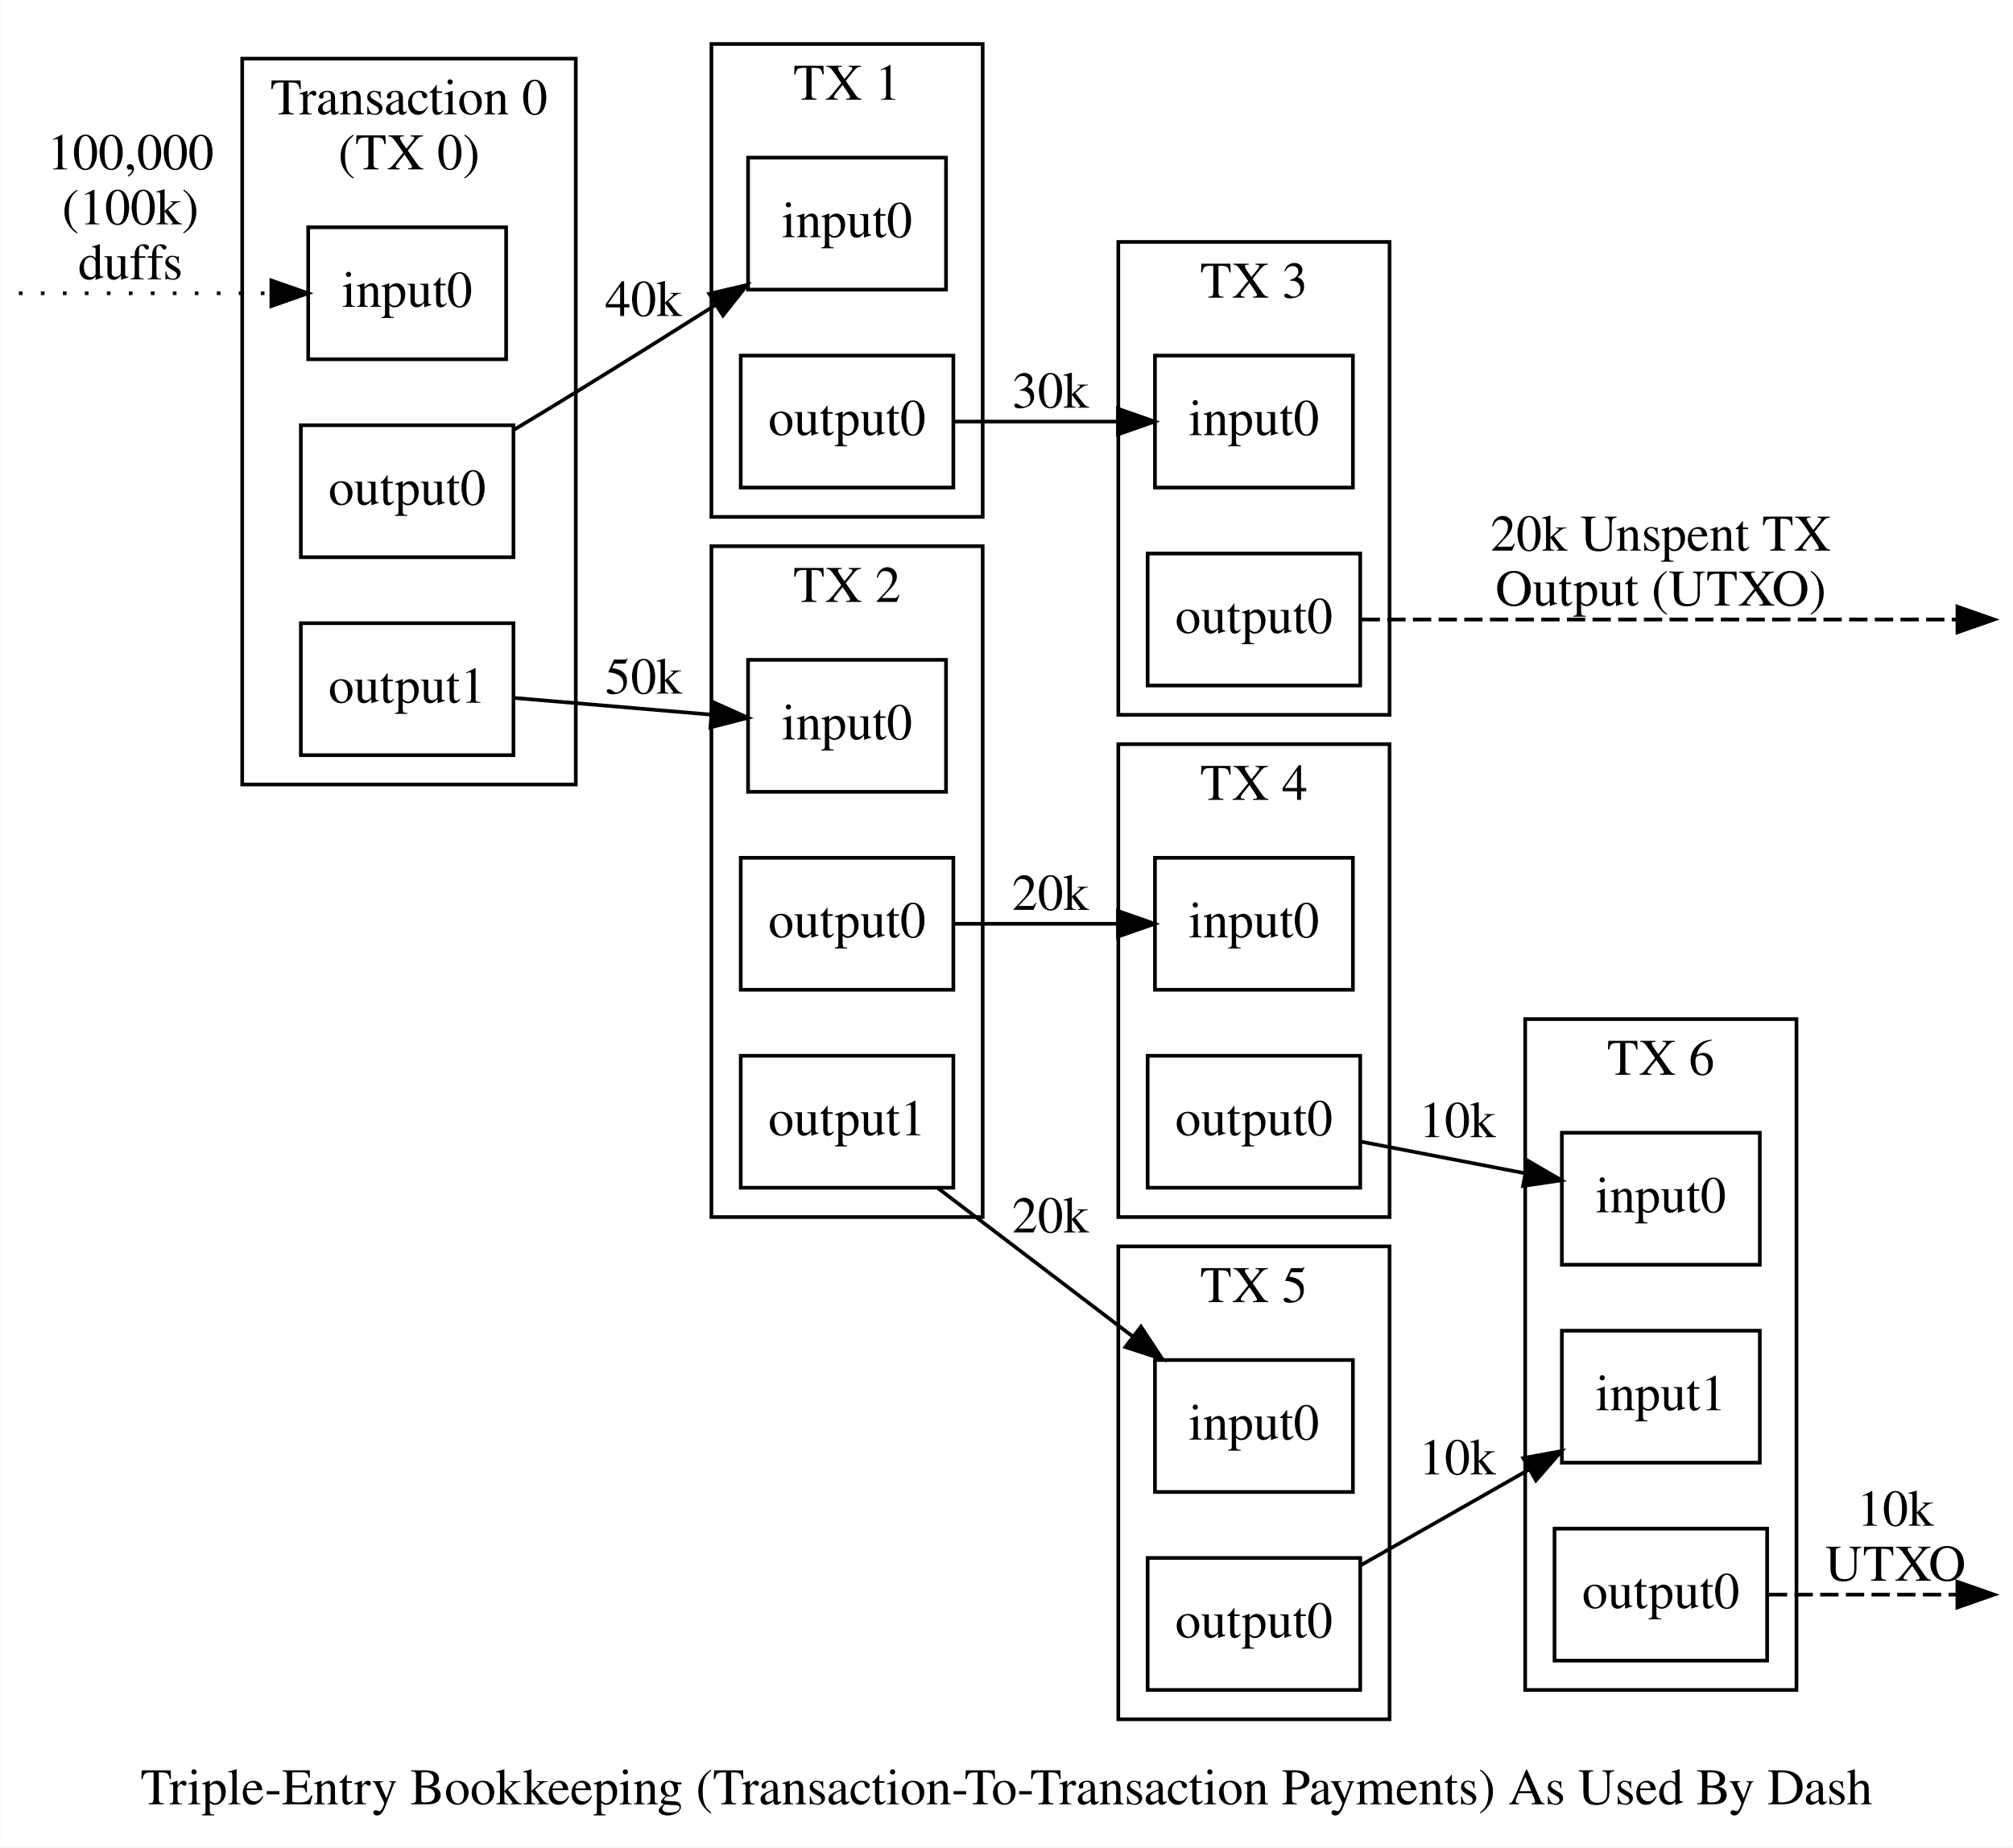
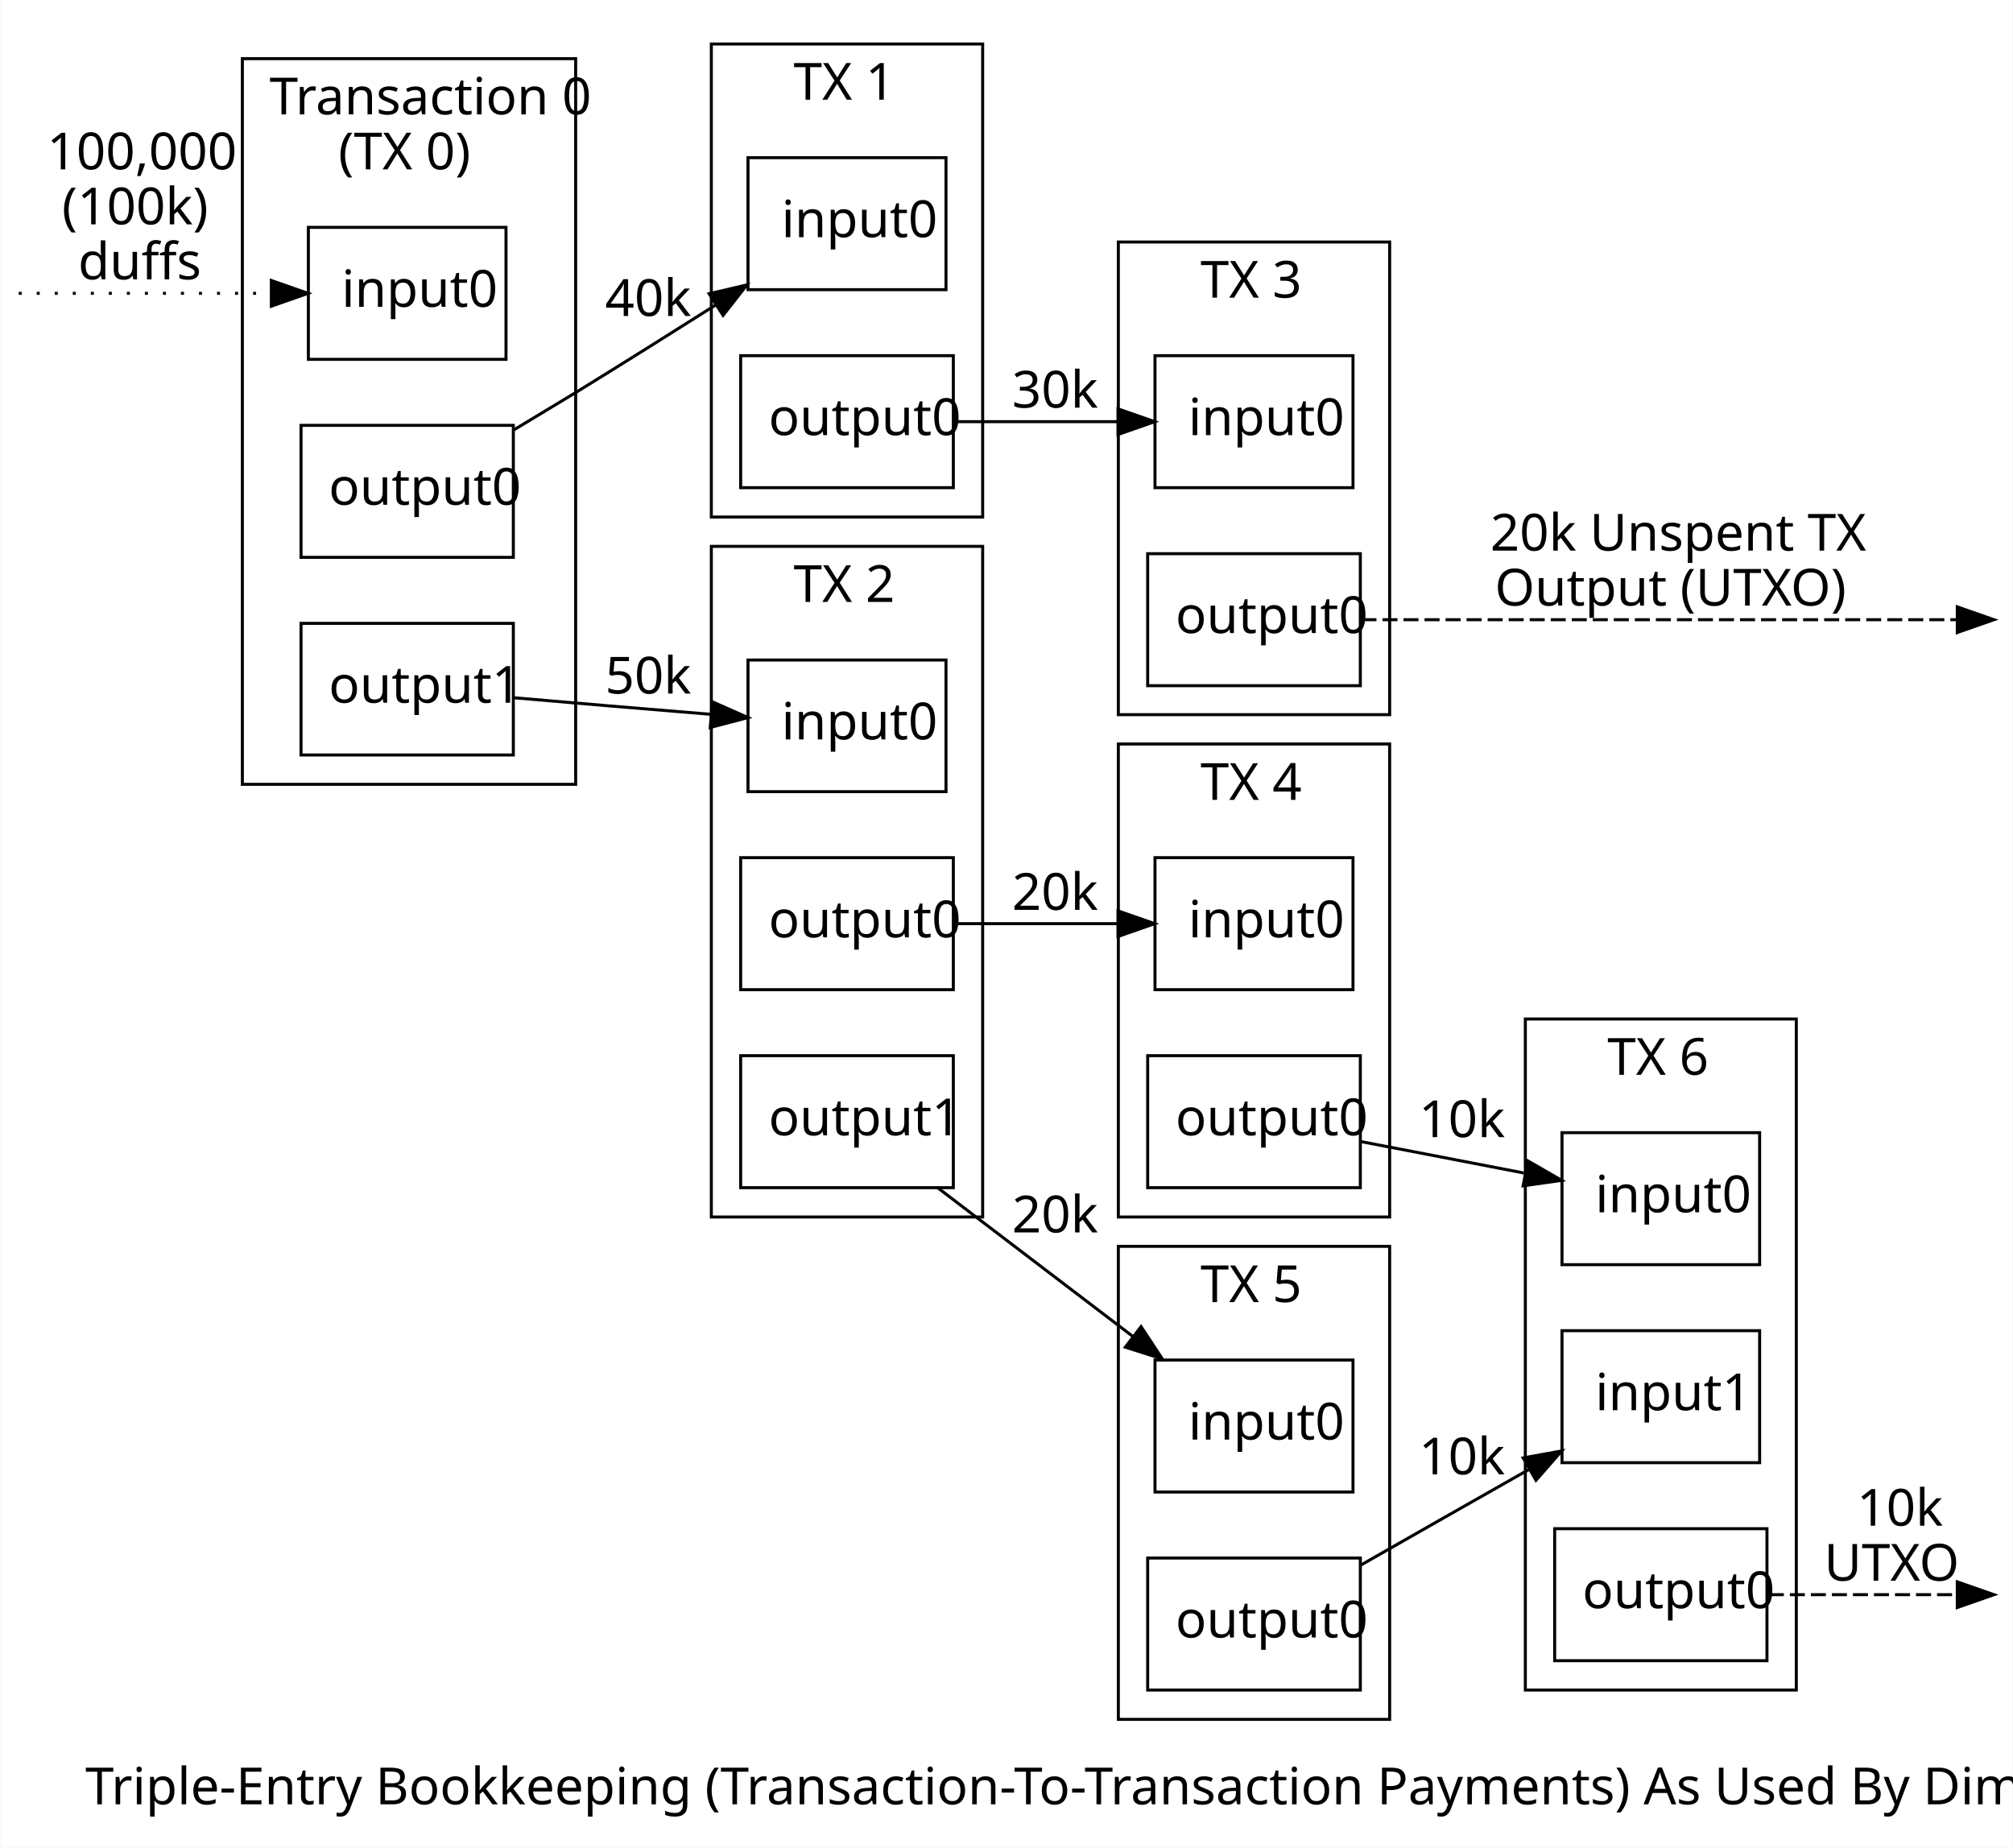
- <svg xmlns="http://www.w3.org/2000/svg" width="450pt" height="413pt" viewBox="0.00 0.00 450.00 413.11">
-   <g id="graph0" class="graph" transform="scale(0.819672 0.819672) rotate(0) translate(4 500)">
-     <polygon fill="white" stroke="none" points="-4,4 -4,-500 545,-500 545,4 -4,4" />
-     <text text-anchor="middle" x="270.5" y="-7.8" font-family="Times,serif" font-size="14.00">Triple-Entry Bookkeeping (Transaction-To-Transaction Payments) As Used By Dash</text>
-     <g id="clust1" class="cluster">
-       <polygon fill="none" stroke="black" points="62,-286 62,-484 153,-484 153,-286 62,-286" />
-       <text text-anchor="middle" x="107.5" y="-468.8" font-family="Times,serif" font-size="14.00">Transaction 0</text>
-       <text text-anchor="middle" x="107.5" y="-453.8" font-family="Times,serif" font-size="14.00">(TX 0)</text>
+ <svg xmlns="http://www.w3.org/2000/svg" version="1.1" id="Layer_1" x="0px" y="0px" width="450px" height="413px" viewBox="0 0 450 413" style="enable-background:new 0 0 450 413;" xml:space="preserve">
+   <style type="text/css">
+ 	.st0{fill:#FFFFFF;}
+ 	.st1{font-family:'TimesNewRomanPSMT';}
+ 	.st2{font-size:11.472px;}
+ 	.st3{fill:none;stroke:#000000;stroke-width:0.82;stroke-miterlimit:3.278;}
+ 	.st4{stroke:#000000;stroke-width:0.82;stroke-miterlimit:3.278;}
+ 	.st5{fill:none;stroke:#000000;stroke-width:0.82;stroke-miterlimit:3.278;stroke-dasharray:4.097,1.639;}
+ 	.st6{fill:none;stroke:#000000;stroke-width:0.82;stroke-miterlimit:3.278;stroke-dasharray:0.82,4.097;}
+ </style>
+   <g id="graph0" transform="scale(0.819672 0.819672) rotate(0) translate(4 500)">
+     <polygon class="st0" points="-3.9,3.9 -3.9,-500 544.9,-500 544.9,3.9  " />
+     <text transform="matrix(1.22 0 0 1.22 19.2744 -7.9313)" class="st1 st2">Triple-Entry Bookkeeping (Transaction-To-Transaction Payments) As Used By Dimecoin</text>
+     <g id="clust1">
+       <polygon class="st3" points="62.1,-286.1 62.1,-484 153,-484 153,-286.1   " />
+       <text transform="matrix(1.22 0 0 1.22 69.5086 -468.8078)" class="st1 st2">Transaction 0</text>
+       <text transform="matrix(1.22 0 0 1.22 88.3054 -453.8122)" class="st1 st2">(TX 0)</text>
    </g>
-     <g id="clust2" class="cluster">
-       <polygon fill="none" stroke="black" points="190,-359 190,-488 264,-488 264,-359 190,-359" />
-       <text text-anchor="middle" x="227" y="-472.8" font-family="Times,serif" font-size="14.00">TX 1</text>
+     <g id="clust2">
+       <polygon class="st3" points="190,-359 190,-488 264,-488 264,-359   " />
+       <text transform="matrix(1.22 0 0 1.22 212.4345 -472.8073)" class="st1 st2">TX 1</text>
    </g>
-     <g id="clust3" class="cluster">
-       <polygon fill="none" stroke="black" points="190,-168 190,-351 264,-351 264,-168 190,-168" />
-       <text text-anchor="middle" x="227" y="-335.8" font-family="Times,serif" font-size="14.00">TX 2</text>
+     <g id="clust3">
+       <polygon class="st3" points="190,-168.1 190,-351 264,-351 264,-168.1   " />
+       <text transform="matrix(1.22 0 0 1.22 212.4345 -335.8433)" class="st1 st2">TX 2</text>
    </g>
-     <g id="clust4" class="cluster">
-       <polygon fill="none" stroke="black" points="301,-305 301,-434 375,-434 375,-305 301,-305" />
-       <text text-anchor="middle" x="338" y="-418.8" font-family="Times,serif" font-size="14.00">TX 3</text>
+     <g id="clust4">
+       <polygon class="st3" points="301,-305.1 301,-434 375,-434 375,-305.1   " />
+       <text transform="matrix(1.22 0 0 1.22 323.4056 -418.8211)" class="st1 st2">TX 3</text>
    </g>
-     <g id="clust5" class="cluster">
-       <polygon fill="none" stroke="black" points="301,-168 301,-297 375,-297 375,-168 301,-168" />
-       <text text-anchor="middle" x="338" y="-281.8" font-family="Times,serif" font-size="14.00">TX 4</text>
+     <g id="clust5">
+       <polygon class="st3" points="301,-168.1 301,-297.1 375,-297.1 375,-168.1   " />
+       <text transform="matrix(1.22 0 0 1.22 323.4056 -281.8582)" class="st1 st2">TX 4</text>
    </g>
-     <g id="clust6" class="cluster">
-       <polygon fill="none" stroke="black" points="301,-31 301,-160 375,-160 375,-31 301,-31" />
-       <text text-anchor="middle" x="338" y="-144.8" font-family="Times,serif" font-size="14.00">TX 5</text>
+     <g id="clust6">
+       <polygon class="st3" points="301,-31.1 301,-160.1 375,-160.1 375,-31.1   " />
+       <text transform="matrix(1.22 0 0 1.22 323.4056 -144.8942)" class="st1 st2">TX 5</text>
    </g>
-     <g id="clust7" class="cluster">
-       <polygon fill="none" stroke="black" points="412,-39 412,-222 486,-222 486,-39 412,-39" />
-       <text text-anchor="middle" x="449" y="-206.8" font-family="Times,serif" font-size="14.00">TX 6</text>
+     <g id="clust7">
+       <polygon class="st3" points="412,-39.1 412,-222.1 485.9,-222.1 485.9,-39.1   " />
+       <text transform="matrix(1.22 0 0 1.22 434.3756 -206.8783)" class="st1 st2">TX 6</text>
    </g>
-     <g id="node1" class="node">
-       <polygon fill="none" stroke="black" points="134,-438 80,-438 80,-402 134,-402 134,-438" />
-       <text text-anchor="middle" x="107" y="-416.3" font-family="Times,serif" font-size="14.00">input0</text>
+     <g id="node1">
+       <polygon class="st3" points="134,-438 80.1,-438 80.1,-402 134,-402   " />
+       <text transform="matrix(1.22 0 0 1.22 89.159 -416.3222)" class="st1 st2">input0</text>
    </g>
-     <g id="node2" class="node">
-       <polygon fill="none" stroke="black" points="136,-384 78,-384 78,-348 136,-348 136,-384" />
-       <text text-anchor="middle" x="107" y="-362.3" font-family="Times,serif" font-size="14.00">output0</text>
+     <g id="node2">
+       <polygon class="st3" points="136,-384 78.1,-384 78.1,-348 136,-348   " />
+       <text transform="matrix(1.22 0 0 1.22 85.6599 -362.3365)" class="st1 st2">output0</text>
    </g>
-     <g id="node4" class="node">
-       <polygon fill="none" stroke="black" points="254,-457 200,-457 200,-421 254,-421 254,-457" />
-       <text text-anchor="middle" x="227" y="-435.3" font-family="Times,serif" font-size="14.00">input0</text>
+     <g id="node4">
+       <polygon class="st3" points="254,-457 200,-457 200,-421 254,-421   " />
+       <text transform="matrix(1.22 0 0 1.22 209.1271 -435.3174)" class="st1 st2">input0</text>
    </g>
-     <g id="edge2" class="edge">
-       <path fill="none" stroke="black" d="M136.143,-382.757C141.741,-386.127 147.567,-389.659 153,-393 165.527,-400.704 179.181,-409.264 191.257,-416.89" />
-       <polygon fill="black" stroke="black" points="189.409,-419.863 199.731,-422.253 193.153,-413.948 189.409,-419.863" />
-       <text text-anchor="middle" x="171.5" y="-413.8" font-family="Times,serif" font-size="14.00">40k</text>
+     <g id="edge2">
+       <path class="st3" d="M136.2-382.8c5.6-3.4,11.4-6.9,16.9-10.2c12.5-7.7,26.2-16.3,38.2-23.9" />
+       <polygon class="st4" points="189.4,-419.9 199.7,-422.3 193.2,-414   " />
+       <text transform="matrix(1.22 0 0 1.22 161.0294 -413.8226)" class="st1 st2">40k</text>
    </g>
-     <g id="node3" class="node">
-       <polygon fill="none" stroke="black" points="136,-330 78,-330 78,-294 136,-294 136,-330" />
-       <text text-anchor="middle" x="107" y="-308.3" font-family="Times,serif" font-size="14.00">output1</text>
+     <g id="node3">
+       <polygon class="st3" points="136,-330 78.1,-330 78.1,-294.1 136,-294.1   " />
+       <text transform="matrix(1.22 0 0 1.22 85.6599 -308.3504)" class="st1 st2">output1</text>
    </g>
-     <g id="node6" class="node">
-       <polygon fill="none" stroke="black" points="254,-320 200,-320 200,-284 254,-284 254,-320" />
-       <text text-anchor="middle" x="227" y="-298.3" font-family="Times,serif" font-size="14.00">input0</text>
+     <g id="node6">
+       <polygon class="st3" points="254,-320 200,-320 200,-284.1 254,-284.1   " />
+       <text transform="matrix(1.22 0 0 1.22 209.1271 -298.3533)" class="st1 st2">input0</text>
    </g>
-     <g id="edge3" class="edge">
-       <path fill="none" stroke="black" d="M136.264,-309.605C152.3,-308.246 172.538,-306.531 189.734,-305.073" />
-       <polygon fill="black" stroke="black" points="190.315,-308.537 199.983,-304.205 189.724,-301.562 190.315,-308.537" />
-       <text text-anchor="middle" x="171.5" y="-310.8" font-family="Times,serif" font-size="14.00">50k</text>
+     <g id="edge3">
+       <path class="st3" d="M136.3-309.7c16,1.4,36.3,3.1,53.5,4.5" />
+       <polygon class="st4" points="190.3,-308.6 200,-304.3 189.7,-301.6   " />
+       <text transform="matrix(1.22 0 0 1.22 161.0294 -310.8499)" class="st1 st2">50k</text>
    </g>
-     <g id="node5" class="node">
-       <polygon fill="none" stroke="black" points="256,-403 198,-403 198,-367 256,-367 256,-403" />
-       <text text-anchor="middle" x="227" y="-381.3" font-family="Times,serif" font-size="14.00">output0</text>
+     <g id="node5">
+       <polygon class="st3" points="256,-403 198,-403 198,-367 256,-367   " />
+       <text transform="matrix(1.22 0 0 1.22 205.628 -381.3311)" class="st1 st2">output0</text>
    </g>
-     <g id="node9" class="node">
-       <polygon fill="none" stroke="black" points="365,-403 311,-403 311,-367 365,-367 365,-403" />
-       <text text-anchor="middle" x="338" y="-381.3" font-family="Times,serif" font-size="14.00">input0</text>
+     <g id="node9">
+       <polygon class="st3" points="365,-403 311,-403 311,-367 365,-367   " />
+       <text transform="matrix(1.22 0 0 1.22 320.0971 -381.3311)" class="st1 st2">input0</text>
    </g>
-     <g id="edge4" class="edge">
-       <path fill="none" stroke="black" d="M256.07,-385C269.673,-385 286.175,-385 300.72,-385" />
-       <polygon fill="black" stroke="black" points="300.896,-388.5 310.896,-385 300.896,-381.5 300.896,-388.5" />
-       <text text-anchor="middle" x="282.5" y="-388.8" font-family="Times,serif" font-size="14.00">30k</text>
+     <g id="edge4">
+       <path class="st3" d="M256.1-385c13.6,0,30.1,0,44.6,0" />
+       <polygon class="st4" points="300.9,-388.5 310.9,-385 300.9,-381.5   " />
+       <text transform="matrix(1.22 0 0 1.22 272 -388.8299)" class="st1 st2">30k</text>
    </g>
-     <g id="node7" class="node">
-       <polygon fill="none" stroke="black" points="256,-266 198,-266 198,-230 256,-230 256,-266" />
-       <text text-anchor="middle" x="227" y="-244.3" font-family="Times,serif" font-size="14.00">output0</text>
+     <g id="node7">
+       <polygon class="st3" points="256,-266.1 198,-266.1 198,-230.1 256,-230.1   " />
+       <text transform="matrix(1.22 0 0 1.22 205.628 -244.3683)" class="st1 st2">output0</text>
    </g>
-     <g id="node11" class="node">
-       <polygon fill="none" stroke="black" points="365,-266 311,-266 311,-230 365,-230 365,-266" />
-       <text text-anchor="middle" x="338" y="-244.3" font-family="Times,serif" font-size="14.00">input0</text>
+     <g id="node11">
+       <polygon class="st3" points="365,-266.1 311,-266.1 311,-230.1 365,-230.1   " />
+       <text transform="matrix(1.22 0 0 1.22 320.0971 -244.3683)" class="st1 st2">input0</text>
    </g>
-     <g id="edge5" class="edge">
-       <path fill="none" stroke="black" d="M256.07,-248C269.673,-248 286.175,-248 300.72,-248" />
-       <polygon fill="black" stroke="black" points="300.896,-251.5 310.896,-248 300.896,-244.5 300.896,-251.5" />
-       <text text-anchor="middle" x="282.5" y="-251.8" font-family="Times,serif" font-size="14.00">20k</text>
+     <g id="edge5">
+       <path class="st3" d="M256.1-248.1c13.6,0,30.1,0,44.6,0" />
+       <polygon class="st4" points="300.9,-251.6 310.9,-248.1 300.9,-244.6   " />
+       <text transform="matrix(1.22 0 0 1.22 272 -251.8658)" class="st1 st2">20k</text>
    </g>
-     <g id="node8" class="node">
-       <polygon fill="none" stroke="black" points="256,-212 198,-212 198,-176 256,-176 256,-212" />
-       <text text-anchor="middle" x="227" y="-190.3" font-family="Times,serif" font-size="14.00">output1</text>
+     <g id="node8">
+       <polygon class="st3" points="256,-212.1 198,-212.1 198,-176.1 256,-176.1   " />
+       <text transform="matrix(1.22 0 0 1.22 205.628 -190.3821)" class="st1 st2">output1</text>
    </g>
-     <g id="node13" class="node">
-       <polygon fill="none" stroke="black" points="365,-129 311,-129 311,-93 365,-93 365,-129" />
-       <text text-anchor="middle" x="338" y="-107.3" font-family="Times,serif" font-size="14.00">input0</text>
+     <g id="node13">
+       <polygon class="st3" points="365,-129.1 311,-129.1 311,-93.1 365,-93.1   " />
+       <text transform="matrix(1.22 0 0 1.22 320.0971 -107.4042)" class="st1 st2">input0</text>
    </g>
-     <g id="edge6" class="edge">
-       <path fill="none" stroke="black" d="M251.651,-175.99C267.256,-164.108 287.891,-148.395 304.962,-135.396" />
-       <polygon fill="black" stroke="black" points="307.183,-138.104 313.018,-129.261 302.942,-132.535 307.183,-138.104" />
-       <text text-anchor="middle" x="282.5" y="-163.8" font-family="Times,serif" font-size="14.00">20k</text>
+     <g id="edge6">
+       <path class="st3" d="M251.7-176.1c15.6,11.9,36.2,27.6,53.3,40.6" />
+       <polygon class="st4" points="307.2,-138.2 313,-129.4 302.9,-132.6   " />
+       <text transform="matrix(1.22 0 0 1.22 272 -163.8899)" class="st1 st2">20k</text>
    </g>
-     <g id="node10" class="node">
-       <polygon fill="none" stroke="black" points="367,-349 309,-349 309,-313 367,-313 367,-349" />
-       <text text-anchor="middle" x="338" y="-327.3" font-family="Times,serif" font-size="14.00">output0</text>
+     <g id="node10">
+       <polygon class="st3" points="367,-349 309,-349 309,-313 367,-313   " />
+       <text transform="matrix(1.22 0 0 1.22 316.5979 -327.3461)" class="st1 st2">output0</text>
    </g>
-     <g id="edge9" class="edge">
-       <path fill="none" stroke="black" stroke-dasharray="5,2" d="M367.372,-331C412.751,-331 499.597,-331 529.544,-331" />
-       <polygon fill="black" stroke="black" points="529.915,-334.5 539.915,-331 529.915,-327.5 529.915,-334.5" />
-       <text text-anchor="middle" x="449" y="-349.8" font-family="Times,serif" font-size="14.00">20k Unspent TX</text>
-       <text text-anchor="middle" x="449" y="-334.8" font-family="Times,serif" font-size="14.00">Output (UTXO)</text>
+     <g id="edge9">
+       <path class="st5" d="M367.3-331c45.4,0,132.2,0,162.1,0" />
+       <polygon class="st4" points="529.8,-334.5 539.8,-331 529.8,-327.5   " />
+       <text transform="matrix(1.22 0 0 1.22 402.4292 -349.8399)" class="st1 st2">20k Unspent TX</text>
+       <text transform="matrix(1.22 0 0 1.22 403.6659 -334.8437)" class="st1 st2">Output (UTXO)</text>
    </g>
-     <g id="node12" class="node">
-       <polygon fill="none" stroke="black" points="367,-212 309,-212 309,-176 367,-176 367,-212" />
-       <text text-anchor="middle" x="338" y="-190.3" font-family="Times,serif" font-size="14.00">output0</text>
+     <g id="node12">
+       <polygon class="st3" points="367,-212.1 309,-212.1 309,-176.1 367,-176.1   " />
+       <text transform="matrix(1.22 0 0 1.22 316.5979 -190.3821)" class="st1 st2">output0</text>
    </g>
-     <g id="node15" class="node">
-       <polygon fill="none" stroke="black" points="476,-191 422,-191 422,-155 476,-155 476,-191" />
-       <text text-anchor="middle" x="449" y="-169.3" font-family="Times,serif" font-size="14.00">input0</text>
+     <g id="node15">
+       <polygon class="st3" points="475.9,-191.1 422,-191.1 422,-155.1 475.9,-155.1   " />
+       <text transform="matrix(1.22 0 0 1.22 431.0683 -169.3883)" class="st1 st2">input0</text>
    </g>
-     <g id="edge7" class="edge">
-       <path fill="none" stroke="black" d="M367.07,-188.592C380.673,-185.971 397.175,-182.792 411.72,-179.99" />
-       <polygon fill="black" stroke="black" points="412.739,-183.358 421.896,-178.029 411.415,-176.484 412.739,-183.358" />
-       <text text-anchor="middle" x="393.5" y="-189.8" font-family="Times,serif" font-size="14.00">10k</text>
+     <g id="edge7">
+       <path class="st3" d="M367-188.7c13.6,2.6,30.1,5.8,44.6,8.6" />
+       <polygon class="st4" points="412.7,-183.4 421.9,-178.1 411.4,-176.6   " />
+       <text transform="matrix(1.22 0 0 1.22 382.97 -189.8829)" class="st1 st2">10k</text>
    </g>
-     <g id="node14" class="node">
-       <polygon fill="none" stroke="black" points="367,-75 309,-75 309,-39 367,-39 367,-75" />
-       <text text-anchor="middle" x="338" y="-53.3" font-family="Times,serif" font-size="14.00">output0</text>
+     <g id="node14">
+       <polygon class="st3" points="367,-75.1 309,-75.1 309,-39.1 367,-39.1   " />
+       <text transform="matrix(1.22 0 0 1.22 316.5979 -53.4192)" class="st1 st2">output0</text>
    </g>
-     <g id="node16" class="node">
-       <polygon fill="none" stroke="black" points="476,-137 422,-137 422,-101 476,-101 476,-137" />
-       <text text-anchor="middle" x="449" y="-115.3" font-family="Times,serif" font-size="14.00">input1</text>
+     <g id="node16">
+       <polygon class="st3" points="475.9,-137.1 422,-137.1 422,-101.1 475.9,-101.1   " />
+       <text transform="matrix(1.22 0 0 1.22 431.0683 -115.4021)" class="st1 st2">input1</text>
    </g>
-     <g id="edge8" class="edge">
-       <path fill="none" stroke="black" d="M367.07,-72.966C381.07,-80.93 398.139,-90.639 412.986,-99.084" />
-       <polygon fill="black" stroke="black" points="411.473,-102.25 421.896,-104.152 414.934,-96.165 411.473,-102.25" />
-       <text text-anchor="middle" x="393.5" y="-97.8" font-family="Times,serif" font-size="14.00">10k</text>
+     <g id="edge8">
+       <path class="st3" d="M367-73.1c14-8,31.1-17.7,45.9-26.1" />
+       <polygon class="st4" points="411.4,-102.4 421.9,-104.3 414.9,-96.3   " />
+       <text transform="matrix(1.22 0 0 1.22 382.97 -97.9075)" class="st1 st2">10k</text>
    </g>
-     <g id="node17" class="node">
-       <polygon fill="none" stroke="black" points="478,-83 420,-83 420,-47 478,-47 478,-83" />
-       <text text-anchor="middle" x="449" y="-61.3" font-family="Times,serif" font-size="14.00">output0</text>
+     <g id="node17">
+       <polygon class="st3" points="477.9,-83.1 420,-83.1 420,-47.1 477.9,-47.1   " />
+       <text transform="matrix(1.22 0 0 1.22 427.5691 -61.4171)" class="st1 st2">output0</text>
    </g>
-     <g id="edge10" class="edge">
-       <path fill="none" stroke="black" stroke-dasharray="5,2" d="M478.477,-65C496.038,-65 517.497,-65 529.873,-65" />
-       <polygon fill="black" stroke="black" points="529.898,-68.5 539.898,-65 529.898,-61.5 529.898,-68.5" />
-       <text text-anchor="middle" x="513" y="-83.8" font-family="Times,serif" font-size="14.00">10k</text>
-       <text text-anchor="middle" x="513" y="-68.8" font-family="Times,serif" font-size="14.00">UTXO</text>
+     <g id="edge10">
+       <path class="st5" d="M478.4-65.1c17.6,0,39,0,51.4,0" />
+       <polygon class="st4" points="529.8,-68.6 539.8,-65.1 529.8,-61.6   " />
+       <text transform="matrix(1.22 0 0 1.22 502.4383 -83.9108)" class="st1 st2">10k</text>
+       <text transform="matrix(1.22 0 0 1.22 493.4992 -68.9146)" class="st1 st2">UTXO</text>
    </g>
-     <g id="edge1" class="edge">
-       <path fill="none" stroke="black" stroke-dasharray="1,5" d="M1.076,-420C2.981,-420 40.283,-420 69.874,-420" />
-       <polygon fill="black" stroke="black" points="69.948,-423.5 79.948,-420 69.948,-416.5 69.948,-423.5" />
-       <text text-anchor="middle" x="31.5" y="-453.8" font-family="Times,serif" font-size="14.00">100,000</text>
-       <text text-anchor="middle" x="31.5" y="-438.8" font-family="Times,serif" font-size="14.00">(100k)</text>
-       <text text-anchor="middle" x="31.5" y="-423.8" font-family="Times,serif" font-size="14.00">duffs</text>
+     <g id="edge1">
+       <path class="st6" d="M1.1-420c1.9,0,39.2,0,68.8,0" />
+       <polygon class="st4" points="70,-423.5 80,-420 70,-416.5   " />
+       <text transform="matrix(1.22 0 0 1.22 8.8201 -453.8122)" class="st1 st2">100,000</text>
+       <text transform="matrix(1.22 0 0 1.22 12.9067 -438.8159)" class="st1 st2">(100k)</text>
+       <text transform="matrix(1.22 0 0 1.22 17.3083 -423.8203)" class="st1 st2">duffs</text>
    </g>
  </g>
</svg>
